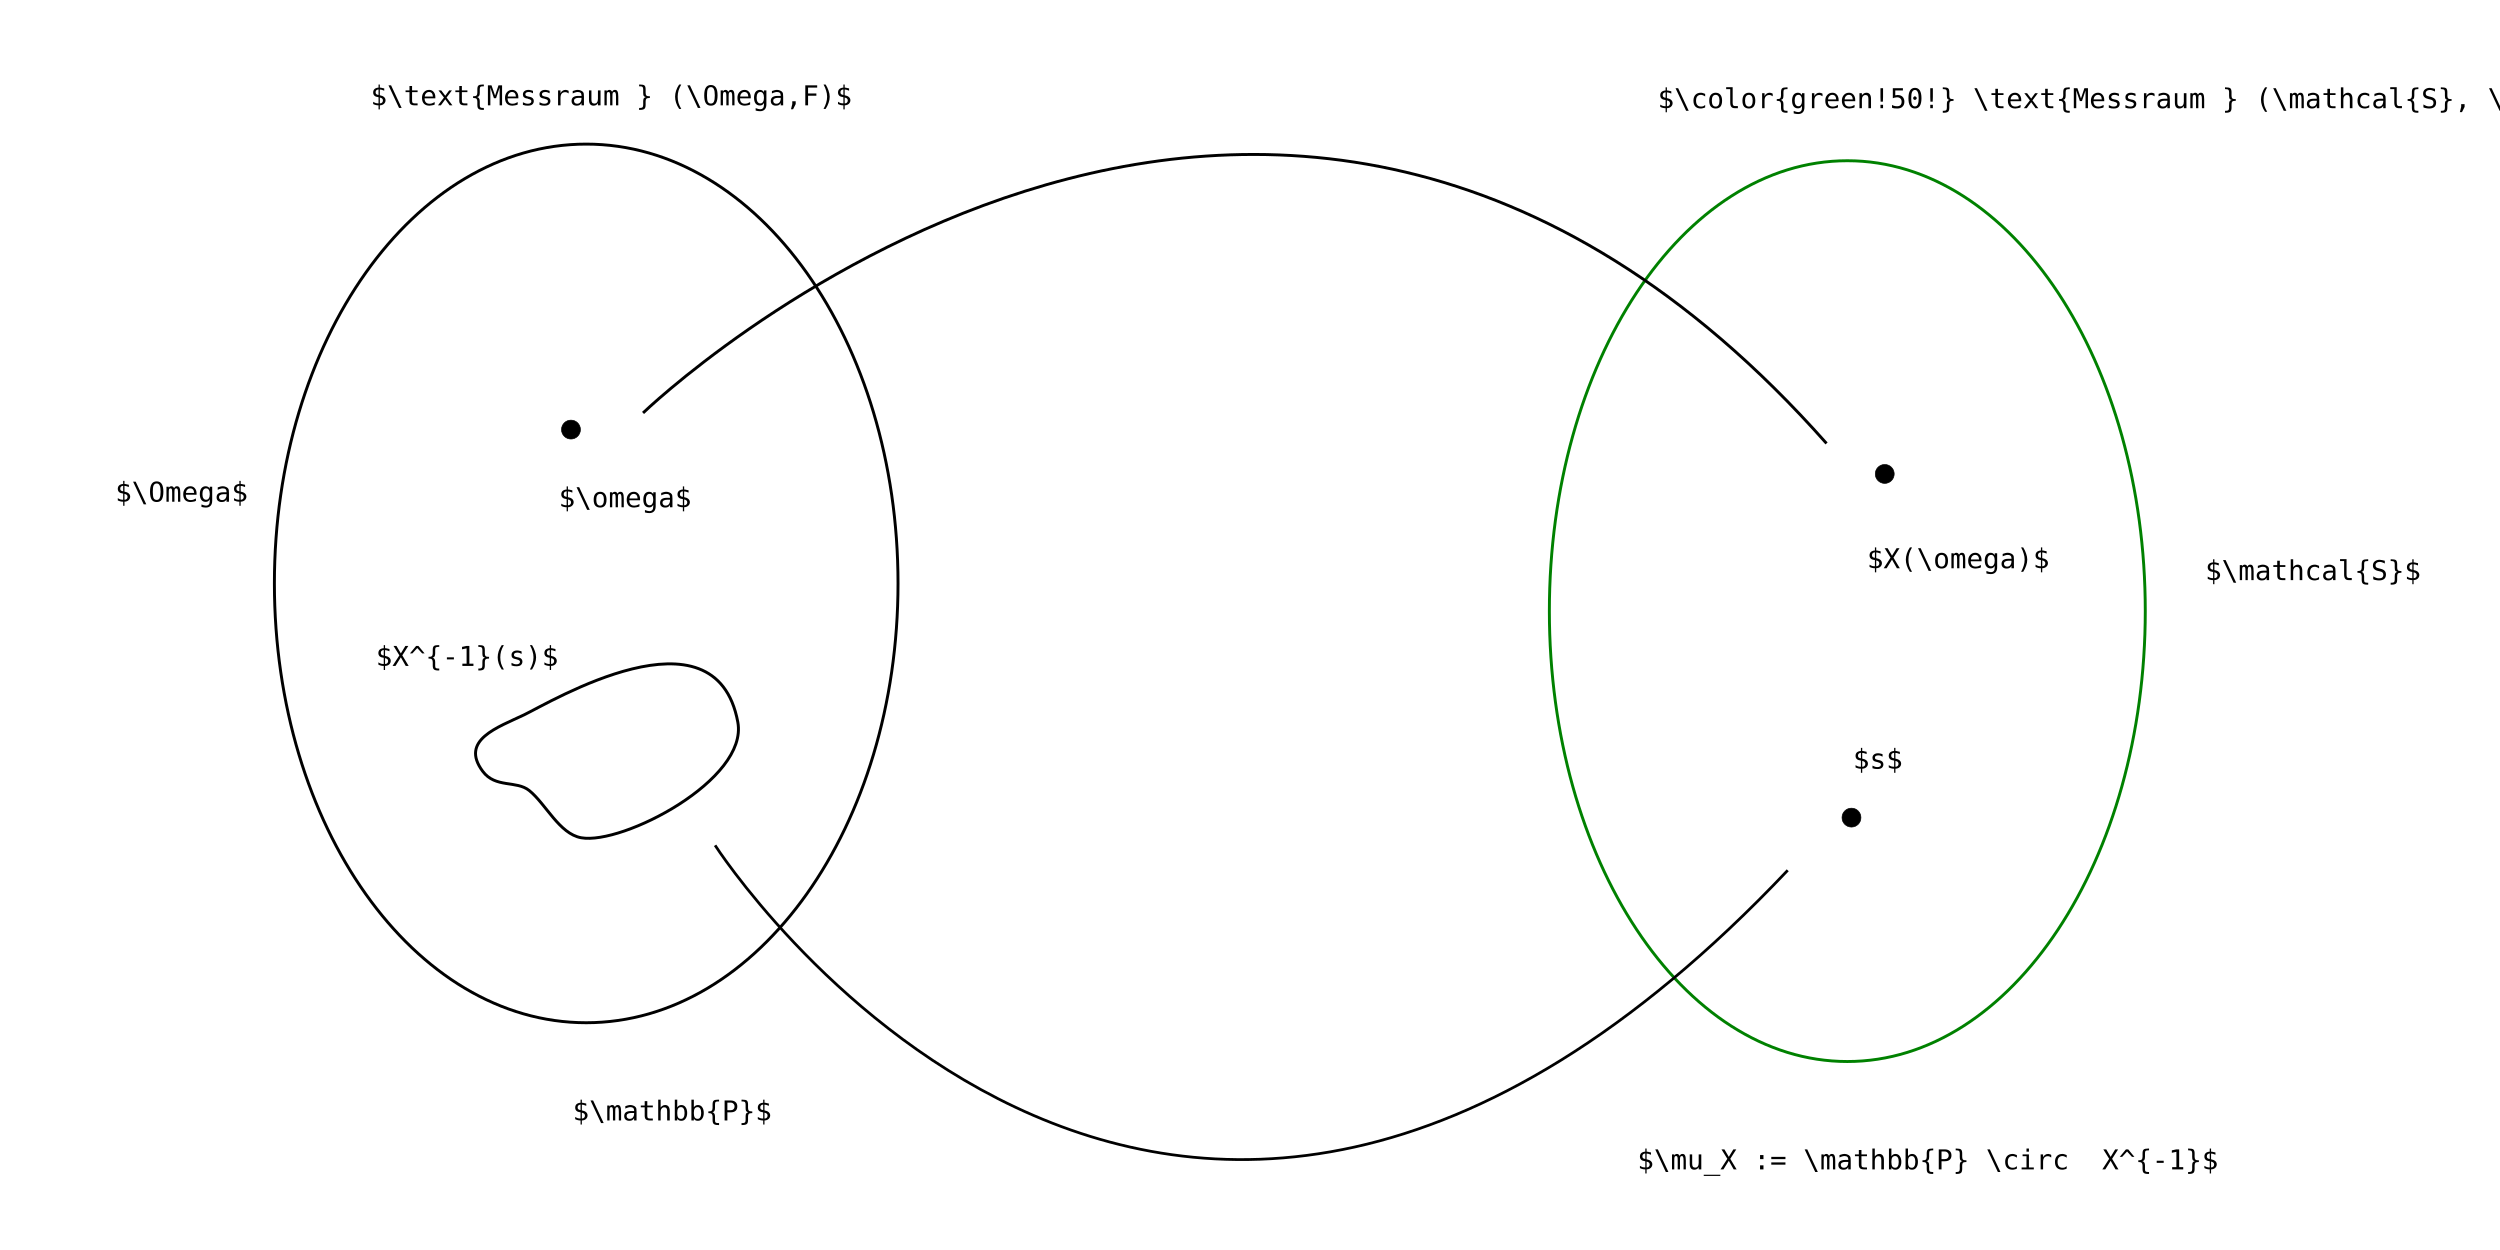
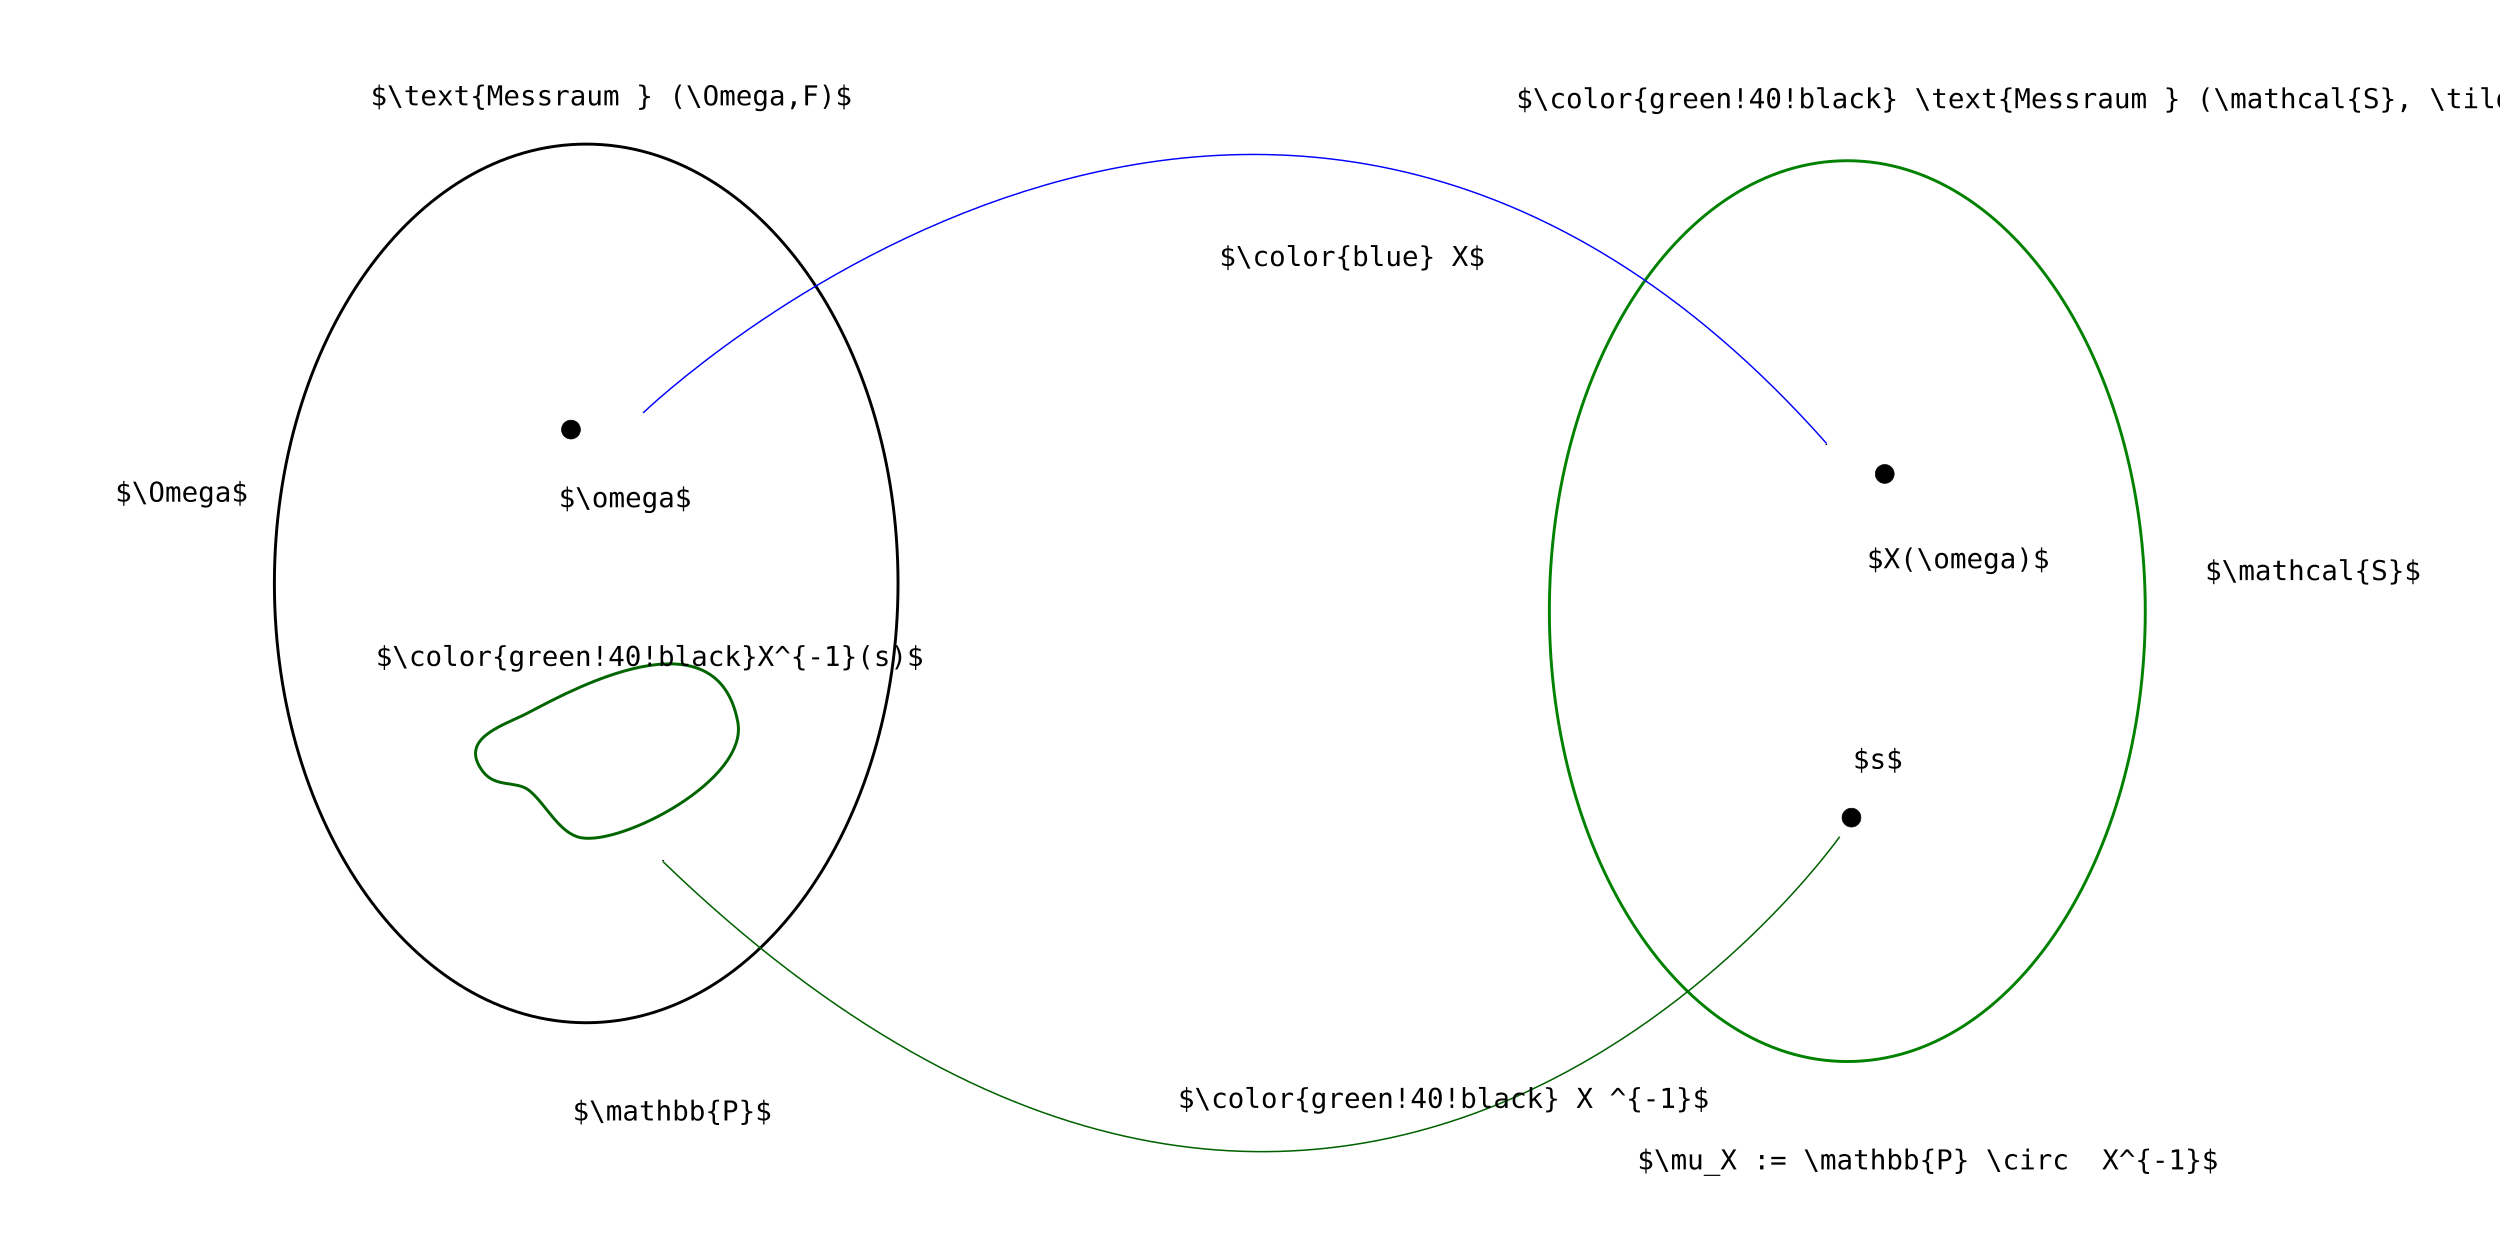
<svg xmlns="http://www.w3.org/2000/svg" width="240mm" height="120mm" viewBox="0 0 240 120" version="1.1" id="svg8">
  <defs id="defs2">
    <marker markerWidth="0.911" markerHeight="1.690" refX="0" refY="0" orient="auto-start-reverse" id="marker-arrow-1.0616">
      <g id="g850" transform="scale(1.343431)">
        <path id="path848" style="fill:none;stroke:#000000;stroke-width:0.6;stroke-linecap:round;stroke-linejoin:round;stroke-miterlimit:10;stroke-dasharray:none;stroke-opacity:1" d="M -1.554,2.072 C -1.425,1.295 0,0.13 0.389,0 0,-0.13 -1.425,-1.295 -1.554,-2.072" />
+       </g>
+     </marker>
+     <marker markerWidth="0.911" markerHeight="1.690" refX="0" refY="0" orient="auto-start-reverse" id="marker-arrow-0.5308">
+       <g id="g911" transform="scale(2.153529)">
+         <path id="path909" style="fill:none;stroke:#000000;stroke-width:0.6;stroke-linecap:round;stroke-linejoin:round;stroke-miterlimit:10;stroke-dasharray:none;stroke-opacity:1" d="M -1.554,2.072 C -1.425,1.295 0,0.13 0.389,0 0,-0.13 -1.425,-1.295 -1.554,-2.072" />
+       </g>
+     </marker>
+     <marker markerWidth="0.911" markerHeight="1.690" refX="0" refY="0" orient="auto-start-reverse" id="marker-arrow-0.5308-7">
+       <g id="g944" transform="scale(2.153529)">
+         <path id="path942" style="fill:none;stroke:#000000;stroke-width:0.6;stroke-linecap:round;stroke-linejoin:round;stroke-miterlimit:10;stroke-dasharray:none;stroke-opacity:1" d="M -1.554,2.072 C -1.425,1.295 0,0.13 0.389,0 0,-0.13 -1.425,-1.295 -1.554,-2.072" />
      </g>
    </marker>
  </defs>
  <g id="layer1" transform="translate(0,-177)">
    <ellipse style="opacity:1;vector-effect:none;fill:none;fill-opacity:1;stroke:black;stroke-width:0.281;stroke-linecap:round;stroke-linejoin:round;stroke-miterlimit:4;stroke-dasharray:none;stroke-dashoffset:0;stroke-opacity:1;marker-start:none;marker-end:none" id="path816" cx="56.276" cy="233.008" rx="29.934" ry="42.174" />
    <ellipse style="opacity:1;vector-effect:none;fill:none;fill-opacity:1;stroke:#008100;stroke-width:0.281;stroke-linecap:round;stroke-linejoin:round;stroke-miterlimit:4;stroke-dasharray:none;stroke-dashoffset:0;stroke-opacity:1;marker-start:none;marker-end:none" id="path826" cx="177.343" cy="235.668" rx="28.604" ry="43.238" />
    <text id="text846" xml:space="preserve" style="font-size:2.646px;font-family:monospace;-inkscape-font-specification:'monospace, Normal';fill:#000000;fill-opacity:1;stroke:none;stroke-width:0.265" y="187.113" x="35.574">
      <tspan id="tspan844" x="35.574" y="187.113" style="stroke-width:0.265">$\text{Messraum } (\Omega,F)$</tspan>
    </text>
-     <text id="text860" xml:space="preserve" style="font-size:2.646px;font-family:monospace;-inkscape-font-specification:'monospace, Normal';fill:#000000;fill-opacity:1;stroke:none;stroke-width:0.265" y="187.386" x="159.134">
-       <tspan id="tspan858" x="159.134" y="187.386" style="stroke-width:0.265">$\color{green!50!} \text{Messraum } (\mathcal{S}, \tilde{F} = \mathcal{P}(\mathcal{S}))$</tspan>
+     <text id="text860" xml:space="preserve" style="font-size:2.646px;font-family:monospace;-inkscape-font-specification:'monospace, Normal';fill:#000000;fill-opacity:1;stroke:none;stroke-width:0.265" y="187.386" x="145.563">
+       <tspan x="145.563" y="187.386" style="stroke-width:0.265" id="tspan54">$\color{green!40!black} \text{Messraum } (\mathcal{S}, \tilde{F} = \mathcal{P}(\mathcal{S}))$</tspan>
    </text>
    <text id="text874" xml:space="preserve" style="font-size:2.646px;font-family:monospace;-inkscape-font-specification:'monospace, Normal';fill:#000000;fill-opacity:1;stroke:none;stroke-width:0.265" y="225.695" x="53.631">
      <tspan id="tspan872" x="53.631" y="225.695" style="stroke-width:0.265">$\omega$</tspan>
    </text>
    <text id="text888" xml:space="preserve" style="font-size:2.646px;font-family:monospace;-inkscape-font-specification:'monospace, Normal';fill:#000000;fill-opacity:1;stroke:none;stroke-width:0.265" y="225.163" x="11.058">
      <tspan id="tspan886" x="11.058" y="225.163" style="stroke-width:0.265">$\Omega$</tspan>
    </text>
    <text id="text902" xml:space="preserve" style="font-size:2.646px;font-family:monospace;-inkscape-font-specification:'monospace, Normal';fill:#000000;fill-opacity:1;stroke:none;stroke-width:0.265" y="284.567" x="54.968">
      <tspan id="tspan900" x="54.968" y="284.567" style="stroke-width:0.265">$\mathbb{P}$</tspan>
    </text>
    <text id="text916" xml:space="preserve" style="font-size:2.646px;font-family:monospace;-inkscape-font-specification:'monospace, Normal';fill:#000000;fill-opacity:1;stroke:none;stroke-width:0.265" y="289.26" x="157.184">
      <tspan id="tspan914" x="157.184" y="289.26" style="stroke-width:0.265">$\mu_X := \mathbb{P} \circ  X^{-1}$</tspan>
    </text>
    <text id="text930" xml:space="preserve" style="font-size:2.646px;font-family:monospace;-inkscape-font-specification:'monospace, Normal';fill:#000000;fill-opacity:1;stroke:none;stroke-width:0.265" y="232.689" x="211.691">
      <tspan id="tspan928" x="211.691" y="232.689" style="stroke-width:0.265">$\mathcal{S}$</tspan>
    </text>
    <text id="text944" xml:space="preserve" style="font-size:2.646px;font-family:monospace;-inkscape-font-specification:'monospace, Normal';fill:#000000;fill-opacity:1;stroke:none;stroke-width:0.265" y="231.549" x="179.226">
      <tspan id="tspan942" x="179.226" y="231.549" style="stroke-width:0.265">$X(\omega)$</tspan>
    </text>
    <ellipse style="opacity:1;vector-effect:none;fill:#000000;fill-opacity:1;stroke:#000000;stroke-width:0.061;stroke-linecap:round;stroke-linejoin:round;stroke-miterlimit:4;stroke-dasharray:none;stroke-dashoffset:0;stroke-opacity:1;marker-start:none;marker-end:none" id="path45" cx="54.813" cy="218.24" rx="0.908" ry="0.908" />
    <ellipse style="opacity:1;vector-effect:none;fill:#000000;fill-opacity:1;stroke:#000000;stroke-width:0.061;stroke-linecap:round;stroke-linejoin:round;stroke-miterlimit:4;stroke-dasharray:none;stroke-dashoffset:0;stroke-opacity:1;marker-start:none;marker-end:none" id="path45-3" cx="180.935" cy="222.498" rx="0.908" ry="0.908" />
-     <path style="fill:none;stroke:black;stroke-width:0.281;stroke-linecap:butt;stroke-linejoin:miter;stroke-opacity:1;fill-opacity:1;marker-end:none;marker-start:none;stroke-dasharray:none;stroke-miterlimit:4" d="m 61.731,216.644 c 0,0 59.868,-57.739 113.616,2.927" id="path846" />
+     <path style="fill:none;stroke:#0000ff;stroke-width:0.14;stroke-linecap:butt;stroke-linejoin:miter;stroke-opacity:1;fill-opacity:1;marker-end:url(#marker-arrow-0.5308);marker-start:none;stroke-dasharray:none;stroke-miterlimit:4" d="m 61.731,216.644 c 0,0 59.868,-57.739 113.616,2.927" id="path846" />
    <path style="fill:none;stroke:#000000;stroke-width:0.265px;stroke-linecap:butt;stroke-linejoin:miter;stroke-opacity:1" d="m 175.347,219.571 v 0" id="path884" />
    <ellipse style="opacity:1;vector-effect:none;fill:#000000;fill-opacity:1;stroke:#000000;stroke-width:0.061;stroke-linecap:round;stroke-linejoin:round;stroke-miterlimit:4;stroke-dasharray:none;stroke-dashoffset:0;stroke-opacity:1;marker-start:none;marker-end:none" id="path45-6" cx="177.742" cy="255.491" rx="0.908" ry="0.908" />
-     <path style="color:#000000;clip-rule:nonzero;display:inline;overflow:visible;visibility:visible;opacity:1;isolation:auto;mix-blend-mode:normal;color-interpolation:sRGB;color-interpolation-filters:linearRGB;solid-color:#000000;solid-opacity:1;vector-effect:none;fill:none;fill-opacity:1;fill-rule:nonzero;stroke:#000000;stroke-width:0.283;stroke-linecap:round;stroke-linejoin:round;stroke-miterlimit:4;stroke-dasharray:none;stroke-dashoffset:0;stroke-opacity:1;marker-start:none;marker-end:none;color-rendering:auto;image-rendering:auto;shape-rendering:auto;text-rendering:auto;enable-background:accumulate" d="m 70.83,246.324 c 1.028,5.535 -11.072,11.812 -15.039,11.1 -2.096,-0.376 -3.391,-3.247 -4.984,-4.533 -1.231,-0.994 -3.245,-0.204 -4.469,-1.85 -2.225,-2.994 1.454,-4.214 3.958,-5.409 2.504,-1.195 18.396,-10.814 20.534,0.691 z" id="path24" />
-     <path style="fill:none;stroke:#000000;stroke-width:0.265px;stroke-linecap:butt;stroke-linejoin:miter;stroke-opacity:1" d="m 68.649,258.152 c 0,0 42.573,66.254 102.973,2.395" id="path898" />
+     <path style="color:#000000;clip-rule:nonzero;display:inline;overflow:visible;visibility:visible;opacity:1;isolation:auto;mix-blend-mode:normal;color-interpolation:sRGB;color-interpolation-filters:linearRGB;solid-color:#000000;solid-opacity:1;vector-effect:none;fill:none;fill-opacity:1;fill-rule:nonzero;stroke:#006400;stroke-width:0.283;stroke-linecap:round;stroke-linejoin:round;stroke-miterlimit:4;stroke-dasharray:none;stroke-dashoffset:0;stroke-opacity:1;marker-start:none;marker-end:none;color-rendering:auto;image-rendering:auto;shape-rendering:auto;text-rendering:auto;enable-background:accumulate" d="m 70.83,246.324 c 1.028,5.535 -11.072,11.812 -15.039,11.1 -2.096,-0.376 -3.391,-3.247 -4.984,-4.533 -1.231,-0.994 -3.245,-0.204 -4.469,-1.85 -2.225,-2.994 1.454,-4.214 3.958,-5.409 2.504,-1.195 18.396,-10.814 20.534,0.691 z" id="path24" />
+     <path style="fill:none;fill-opacity:1;stroke:#006100;stroke-width:0.147;stroke-linecap:butt;stroke-linejoin:miter;stroke-dasharray:none;stroke-opacity:1;marker-start:none;marker-end:url(#marker-arrow-0.5308)" d="m 176.613,257.318 c 0,0 -46.703,66.413 -112.964,2.4" id="path898" />
    <text id="text902-7" xml:space="preserve" style="font-size:2.646px;font-family:monospace;-inkscape-font-specification:'monospace, Normal';fill:#000000;fill-opacity:1;stroke:none;stroke-width:0.265" y="240.93" x="36.075">
-       <tspan id="tspan900-5" x="36.075" y="240.93" style="stroke-width:0.265">$X^{-1}(s)$</tspan>
+       <tspan x="36.075" y="240.93" style="stroke-width:0.265" id="tspan905">$\color{green!40!black}X^{-1}(s)$</tspan>
    </text>
    <text id="text916-3" xml:space="preserve" style="font-size:2.646px;font-family:monospace;-inkscape-font-specification:'monospace, Normal';fill:#000000;fill-opacity:1;stroke:none;stroke-width:0.265" y="250.796" x="177.881">
      <tspan id="tspan914-5" x="177.881" y="250.796" style="stroke-width:0.265">$s$</tspan>
    </text>
+     <text id="text874-3" xml:space="preserve" style="font-size:2.646px;font-family:monospace;-inkscape-font-specification:'monospace, Normal';fill:#000000;fill-opacity:1;stroke:none;stroke-width:0.265" y="283.36" x="113.085">
+       <tspan x="113.085" y="283.36" style="stroke-width:0.265" id="tspan887">$\color{green!40!black} X ^{-1}$</tspan>
+     </text>
+     <text id="text893" xml:space="preserve" style="font-size:2.646px;font-family:monospace;-inkscape-font-specification:'monospace, Normal';fill:#000000;fill-opacity:1;stroke:none;stroke-width:0.265" y="202.54" x="117.058">
+       <tspan id="tspan891" x="117.058" y="202.54" style="stroke-width:0.265">$\color{blue} X$</tspan>
+     </text>
  </g>
</svg>
